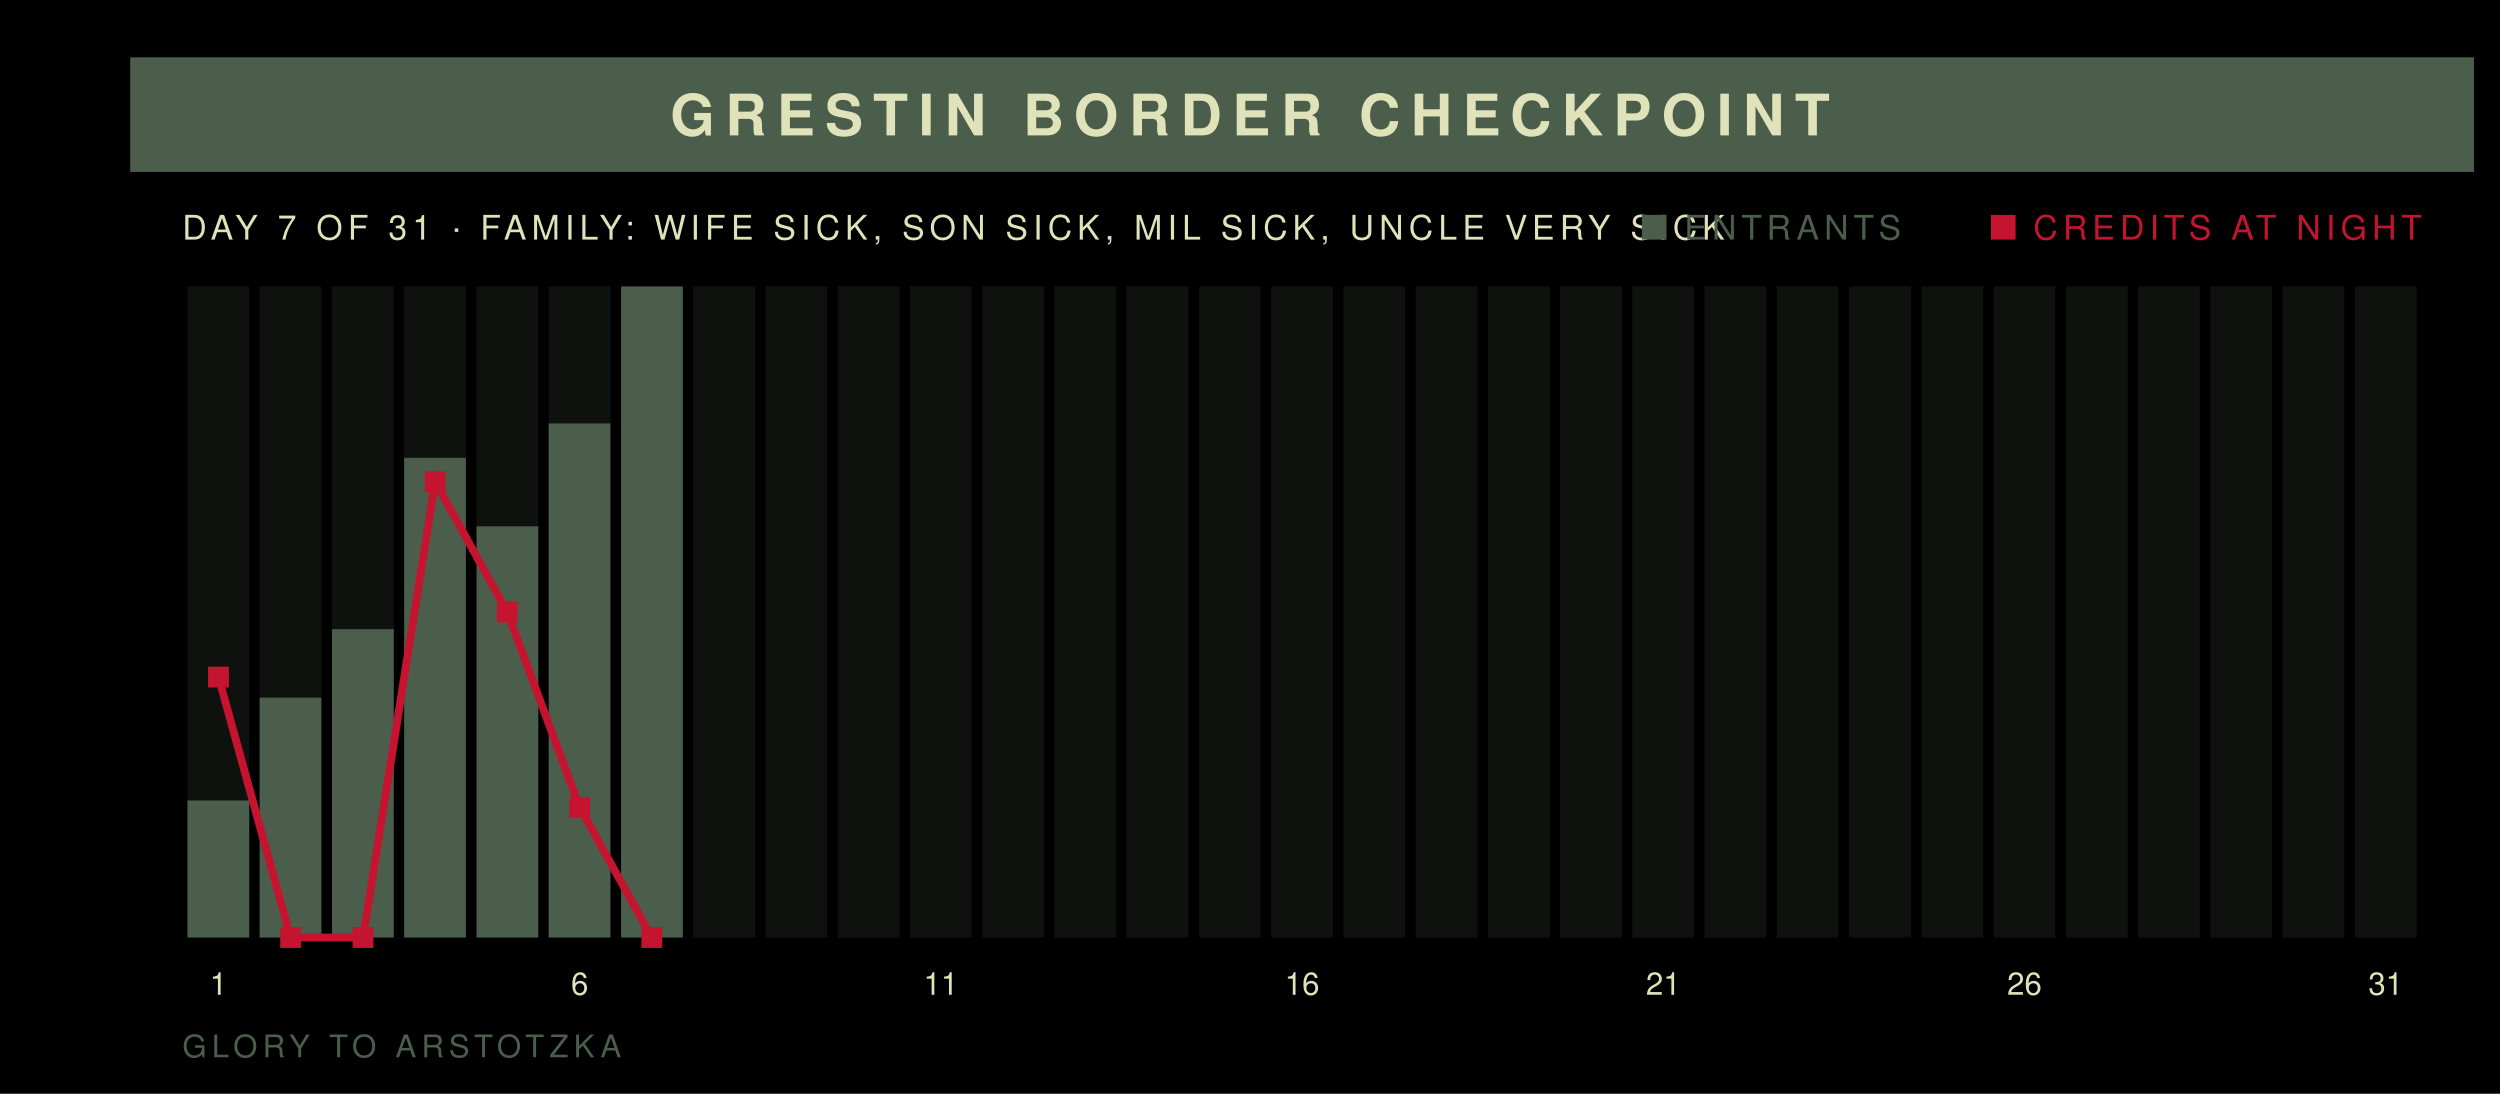
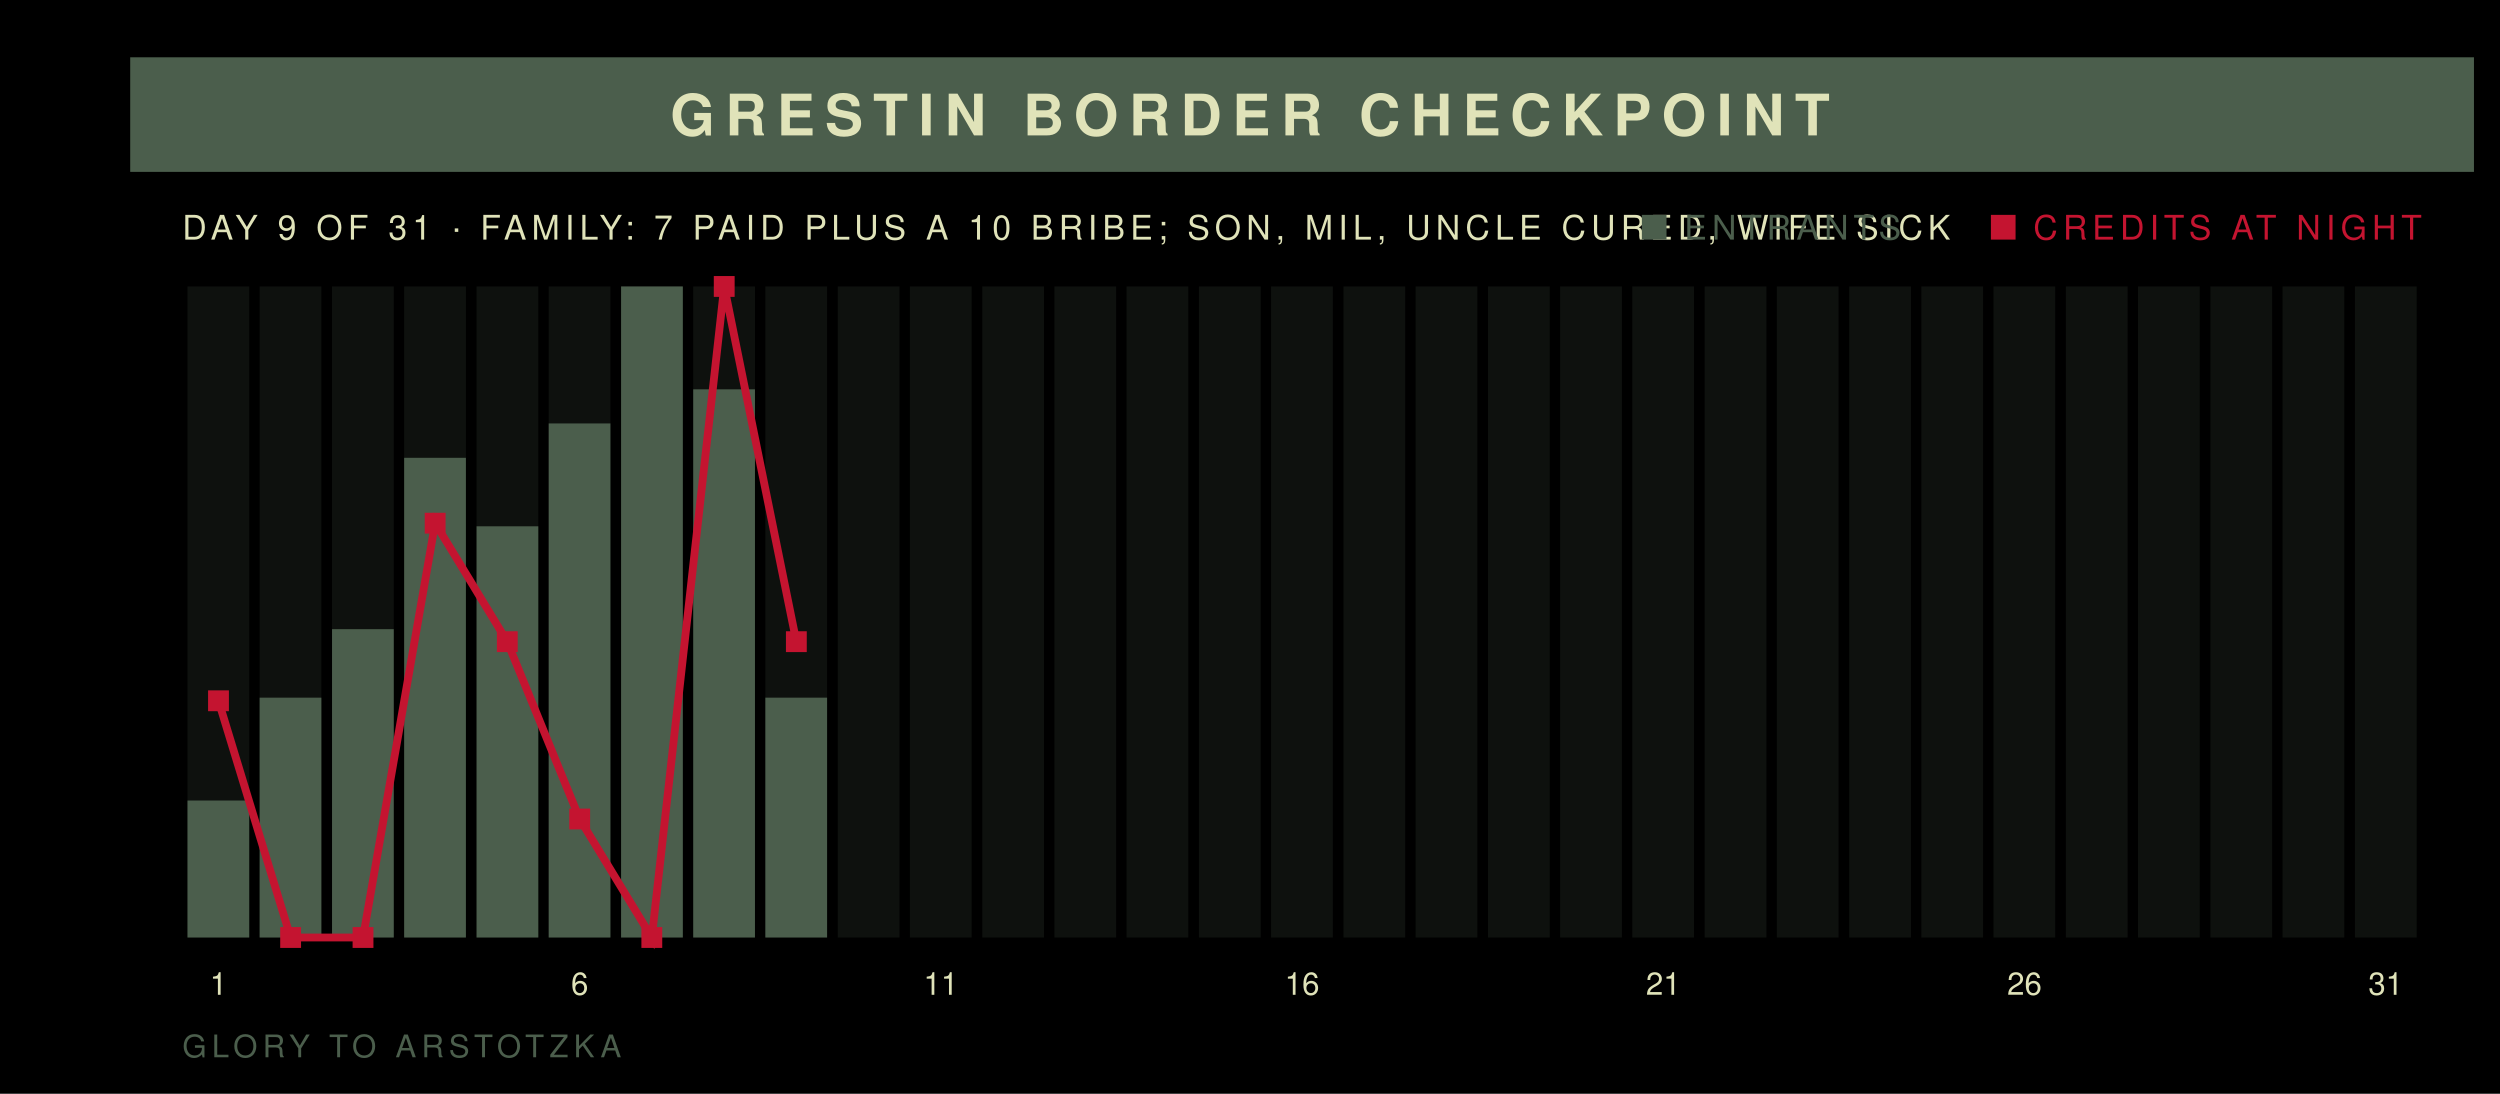
<svg xmlns="http://www.w3.org/2000/svg" width="960" height="420" viewBox="0 0 960 420" font-family="-apple-system, Helvetica, sans-serif">
  <rect width="960" height="420" fill="#000000" />
  <rect x="50" y="22" width="900" height="44" fill="#4b5e4c" />
  <text x="480.0" y="52" fill="#e0e3b9" font-size="22" font-weight="800" text-anchor="middle" letter-spacing="4">GRESTIN BORDER CHECKPOINT</text>
-   <text x="70" y="92" fill="#e0e3b9" font-size="13" letter-spacing="2">DAY 7 OF 31  ·  FAMILY: WIFE SICK, SON SICK, MIL SICK, UNCLE VERY SICK</text>
+   <text x="70" y="92" fill="#e0e3b9" font-size="13" letter-spacing="2">DAY 9 OF 31  ·  FAMILY: 7 PAID PLUS A 10 BRIBE; SON, MIL, UNCLE CURED, WIFE SICK</text>
  <text x="930" y="92" fill="#c41430" font-size="13" text-anchor="end" letter-spacing="2">■ CREDITS AT NIGHT</text>
  <text x="730" y="92" fill="#4b5e4c" font-size="13" text-anchor="end" letter-spacing="2">■ ENTRANTS</text>
  <rect x="72.0" y="110" width="23.7" height="250" fill="#293229" opacity="0.35" />
  <text x="83.9" y="382" fill="#e0e3b9" font-size="12" text-anchor="middle">1</text>
  <rect x="99.7" y="110" width="23.7" height="250" fill="#293229" opacity="0.35" />
  <rect x="127.5" y="110" width="23.7" height="250" fill="#293229" opacity="0.35" />
  <rect x="155.2" y="110" width="23.7" height="250" fill="#293229" opacity="0.35" />
  <rect x="183.0" y="110" width="23.7" height="250" fill="#293229" opacity="0.35" />
  <rect x="210.7" y="110" width="23.7" height="250" fill="#293229" opacity="0.35" />
  <text x="222.6" y="382" fill="#e0e3b9" font-size="12" text-anchor="middle">6</text>
  <rect x="238.5" y="110" width="23.7" height="250" fill="#293229" opacity="0.35" />
  <rect x="266.2" y="110" width="23.7" height="250" fill="#293229" opacity="0.35" />
  <rect x="293.9" y="110" width="23.7" height="250" fill="#293229" opacity="0.35" />
  <rect x="321.7" y="110" width="23.7" height="250" fill="#293229" opacity="0.35" />
  <rect x="349.4" y="110" width="23.7" height="250" fill="#293229" opacity="0.35" />
  <text x="361.3" y="382" fill="#e0e3b9" font-size="12" text-anchor="middle">11</text>
  <rect x="377.2" y="110" width="23.7" height="250" fill="#293229" opacity="0.35" />
  <rect x="404.9" y="110" width="23.7" height="250" fill="#293229" opacity="0.35" />
  <rect x="432.6" y="110" width="23.7" height="250" fill="#293229" opacity="0.35" />
  <rect x="460.4" y="110" width="23.7" height="250" fill="#293229" opacity="0.35" />
  <rect x="488.1" y="110" width="23.7" height="250" fill="#293229" opacity="0.35" />
  <text x="500.0" y="382" fill="#e0e3b9" font-size="12" text-anchor="middle">16</text>
  <rect x="515.9" y="110" width="23.7" height="250" fill="#293229" opacity="0.35" />
  <rect x="543.6" y="110" width="23.7" height="250" fill="#293229" opacity="0.35" />
  <rect x="571.4" y="110" width="23.7" height="250" fill="#293229" opacity="0.35" />
  <rect x="599.1" y="110" width="23.7" height="250" fill="#293229" opacity="0.35" />
  <rect x="626.8" y="110" width="23.7" height="250" fill="#293229" opacity="0.35" />
  <text x="638.7" y="382" fill="#e0e3b9" font-size="12" text-anchor="middle">21</text>
  <rect x="654.6" y="110" width="23.7" height="250" fill="#293229" opacity="0.35" />
  <rect x="682.3" y="110" width="23.7" height="250" fill="#293229" opacity="0.35" />
  <rect x="710.1" y="110" width="23.7" height="250" fill="#293229" opacity="0.35" />
  <rect x="737.8" y="110" width="23.7" height="250" fill="#293229" opacity="0.35" />
  <rect x="765.5" y="110" width="23.7" height="250" fill="#293229" opacity="0.35" />
  <text x="777.4" y="382" fill="#e0e3b9" font-size="12" text-anchor="middle">26</text>
  <rect x="793.3" y="110" width="23.7" height="250" fill="#293229" opacity="0.35" />
  <rect x="821.0" y="110" width="23.7" height="250" fill="#293229" opacity="0.35" />
  <rect x="848.8" y="110" width="23.7" height="250" fill="#293229" opacity="0.35" />
  <rect x="876.5" y="110" width="23.7" height="250" fill="#293229" opacity="0.35" />
  <rect x="904.3" y="110" width="23.7" height="250" fill="#293229" opacity="0.35" />
  <text x="916.1" y="382" fill="#e0e3b9" font-size="12" text-anchor="middle">31</text>
  <rect x="72.0" y="307.4" width="23.7" height="52.6" fill="#4b5e4c" />
  <rect x="99.7" y="267.9" width="23.7" height="92.1" fill="#4b5e4c" />
  <rect x="127.5" y="241.6" width="23.7" height="118.4" fill="#4b5e4c" />
  <rect x="155.2" y="175.8" width="23.7" height="184.2" fill="#4b5e4c" />
  <rect x="183.0" y="202.1" width="23.7" height="157.9" fill="#4b5e4c" />
  <rect x="210.7" y="162.6" width="23.7" height="197.4" fill="#4b5e4c" />
  <rect x="238.5" y="110.0" width="23.7" height="250.0" fill="#4b5e4c" />
-   <polyline points="83.9,260.0 111.6,360.0 139.4,360.0 167.1,185.0 194.8,235.0 222.6,310.0 250.3,360.0" fill="none" stroke="#c41430" stroke-width="3" />
-   <rect x="79.9" y="256.0" width="8" height="8" fill="#c41430" />
+   <rect x="266.2" y="149.5" width="23.7" height="210.5" fill="#4b5e4c" />
+   <rect x="293.9" y="267.9" width="23.7" height="92.1" fill="#4b5e4c" />
+   <polyline points="83.9,269.1 111.6,360.0 139.4,360.0 167.1,200.9 194.8,246.4 222.6,314.5 250.3,360.0 278.1,110.0 305.8,246.4" fill="none" stroke="#c41430" stroke-width="3" />
+   <rect x="79.9" y="265.1" width="8" height="8" fill="#c41430" />
  <rect x="107.6" y="356.0" width="8" height="8" fill="#c41430" />
  <rect x="135.4" y="356.0" width="8" height="8" fill="#c41430" />
-   <rect x="163.1" y="181.0" width="8" height="8" fill="#c41430" />
-   <rect x="190.8" y="231.0" width="8" height="8" fill="#c41430" />
-   <rect x="218.6" y="306.0" width="8" height="8" fill="#c41430" />
+   <rect x="163.1" y="196.9" width="8" height="8" fill="#c41430" />
+   <rect x="190.8" y="242.4" width="8" height="8" fill="#c41430" />
+   <rect x="218.6" y="310.5" width="8" height="8" fill="#c41430" />
  <rect x="246.3" y="356.0" width="8" height="8" fill="#c41430" />
+   <rect x="274.1" y="106.0" width="8" height="8" fill="#c41430" />
+   <rect x="301.8" y="242.4" width="8" height="8" fill="#c41430" />
  <text x="70" y="406" fill="#4b5e4c" font-size="12" letter-spacing="2">GLORY TO ARSTOTZKA</text>
</svg>
